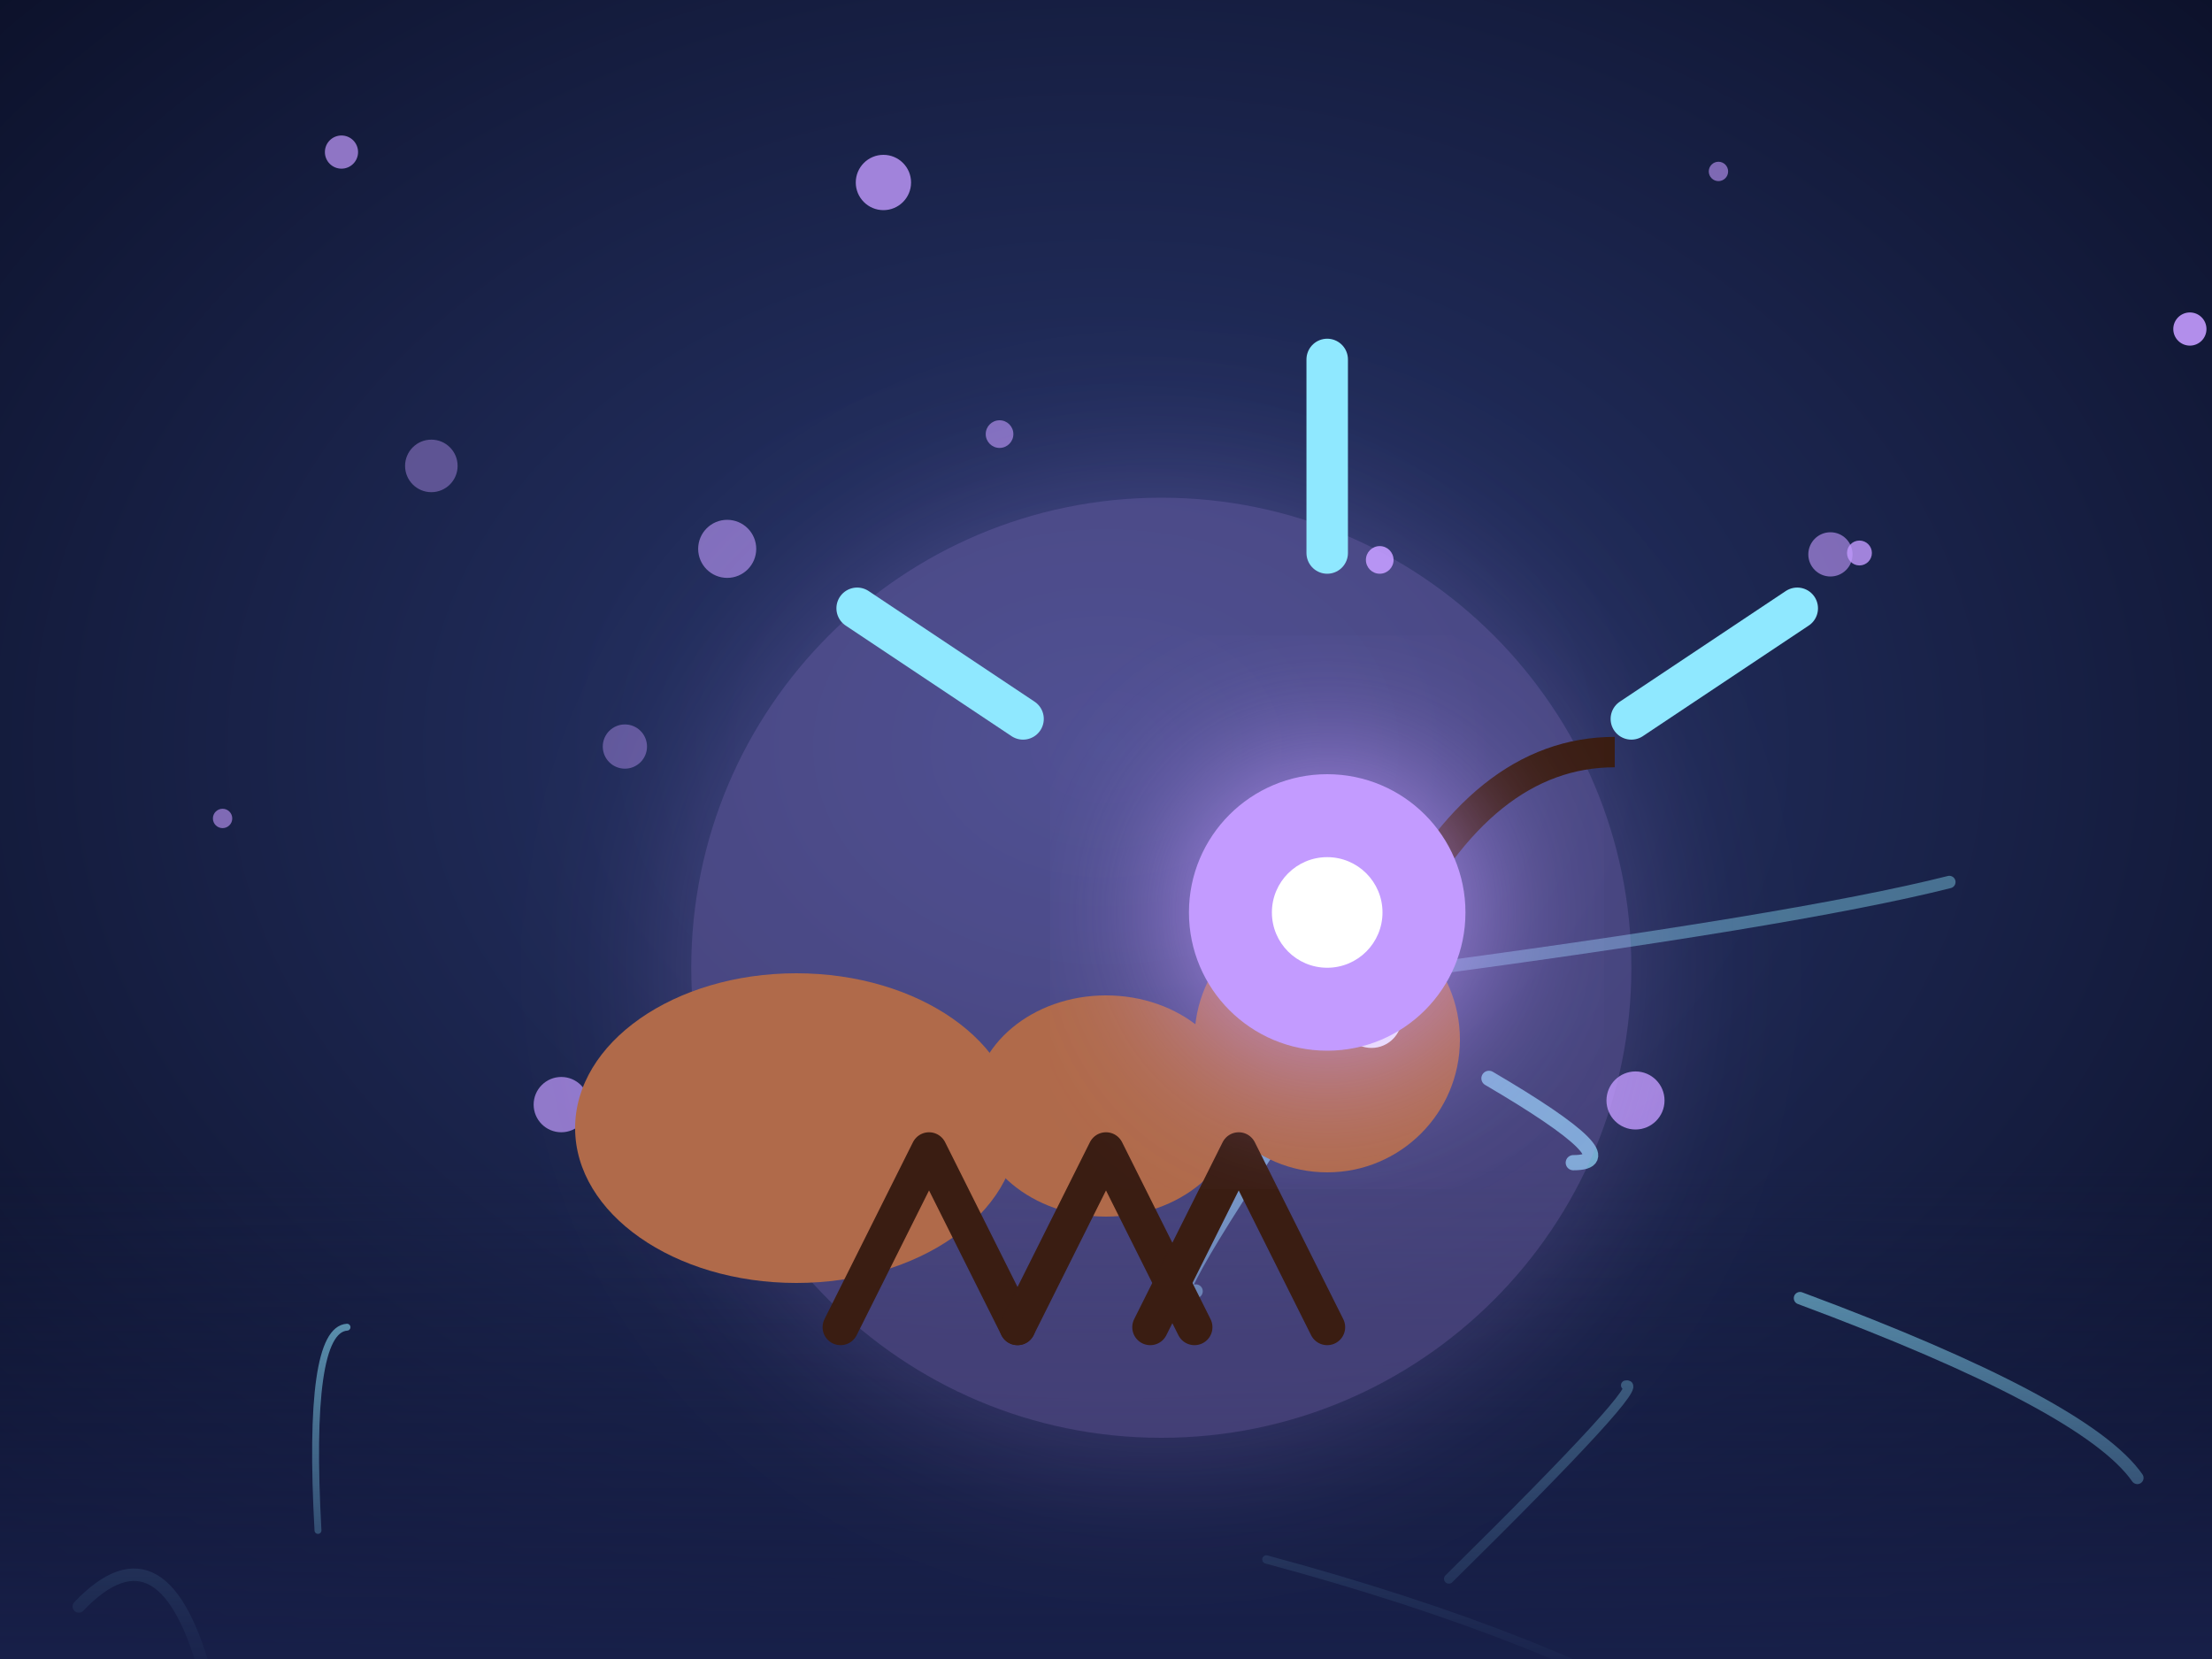
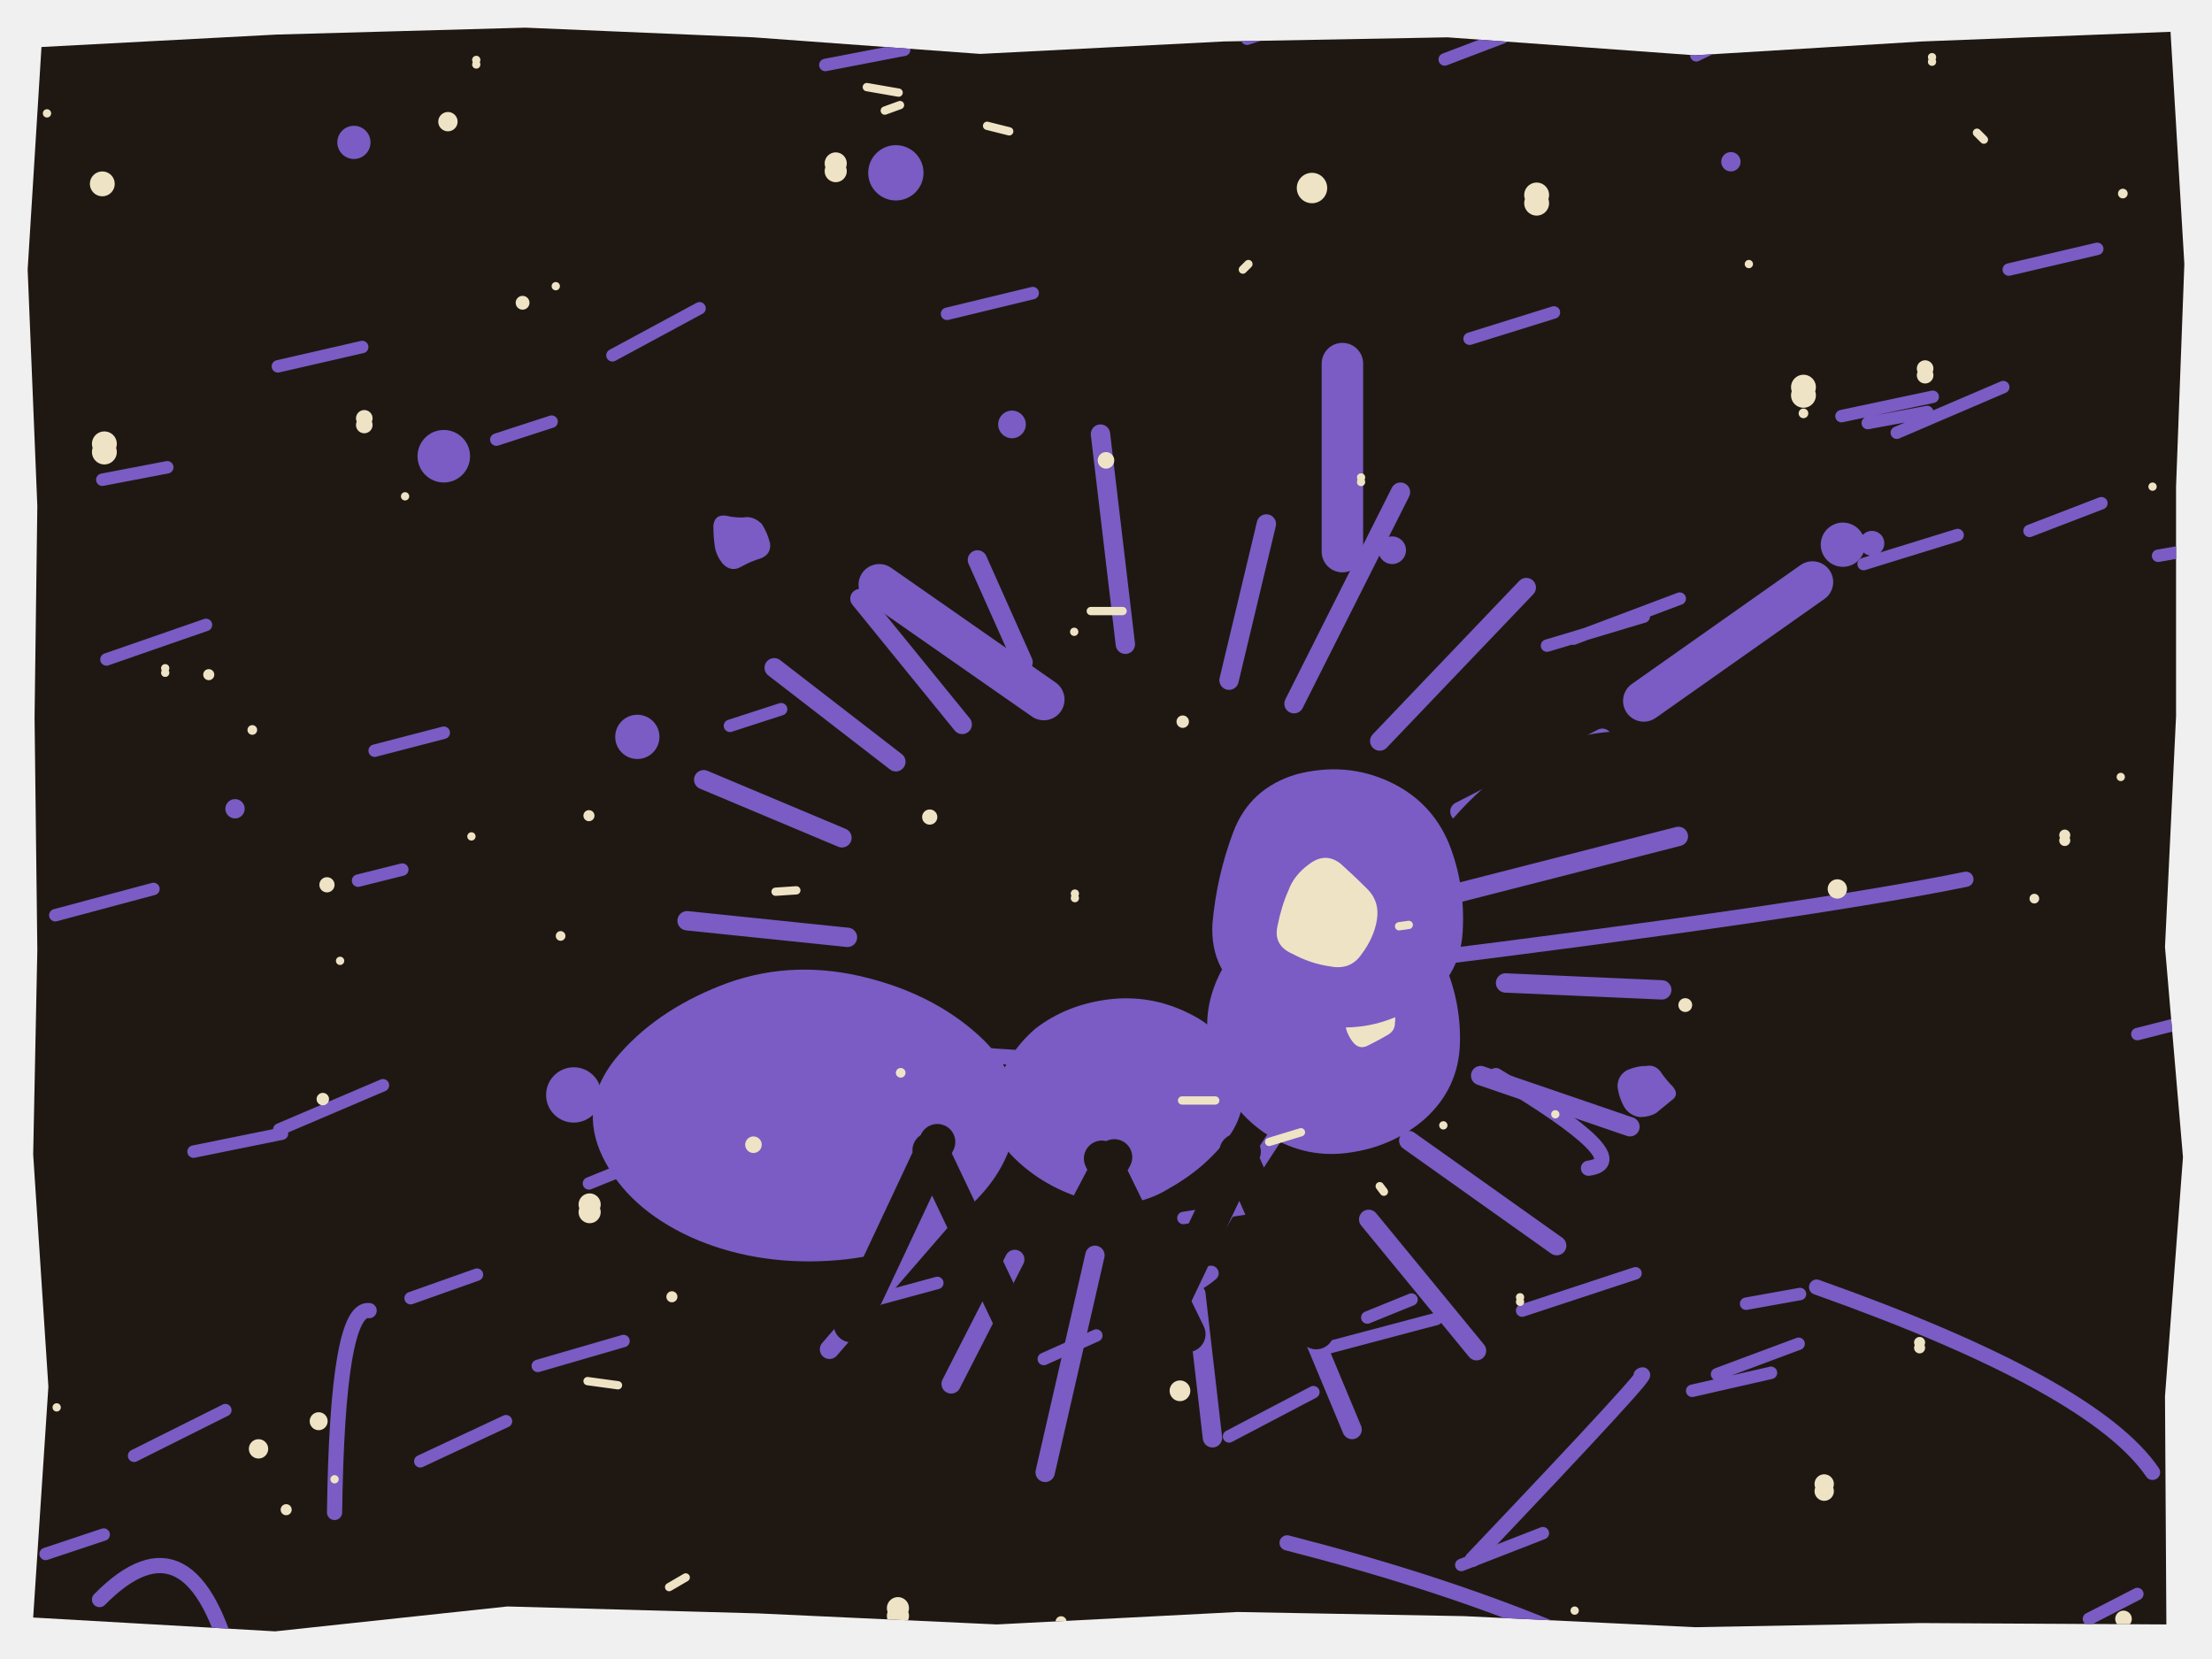
<svg xmlns="http://www.w3.org/2000/svg" viewBox="0 0 160 120" width="160" height="120" preserveAspectRatio="xMidYMid meet">
  <defs>
-     <radialGradient id="bg" cx="50%" cy="45%" r="70%">
-       <stop offset="0" stop-color="#2a3870" />
-       <stop offset="1" stop-color="#0b1028" />
-     </radialGradient>
-     <filter id="glow" x="-50%" y="-50%" width="200%" height="200%">
-       <feGaussianBlur stdDeviation="2.6" result="b" />
-       <feMerge>
-         <feMergeNode in="b" />
-         <feMergeNode in="SourceGraphic" />
-       </feMerge>
-     </filter>
-     <filter id="soft" x="-50%" y="-50%" width="200%" height="200%">
-       <feGaussianBlur stdDeviation="6" result="b" />
-       <feMerge>
-         <feMergeNode in="b" />
-         <feMergeNode in="SourceGraphic" />
-       </feMerge>
-     </filter>
-     <linearGradient id="soil" x1="0" y1="0" x2="0" y2="1">
-       <stop offset="0" stop-color="#18204a" stop-opacity="0" />
-       <stop offset="1" stop-color="#18204a" stop-opacity="0.95" />
-     </linearGradient>
+     <clipPath id="block">
+       <path d="M3 3.4L20 2.5L38 2L54.5 2.7L70.9 3.9L88.5 3L104.7 2.7L122.6 4L139 3L157 2.3L158 19.1L157.4 35.2L157.4 51.8L156.6 68.5L157.9 83.7L156.6 101L156.7 117.5L138.9 117.4L122.6 117.7L105.9 116.9L89.5 116.6L72.1 117.5L54.8 116.7L36.7 116.2L19.9 118L2.4 117L3.5 100.3L2.4 83.5L2.7 68.7L2.5 51.9L2.7 36.6L2 19.5Z" />
+     </clipPath>
  </defs>
-   <rect width="160" height="120" fill="url(#bg)" />
-   <path d="M91.6 112.8 q20.8 5.6 32.8 13" stroke="#8fe8ff" stroke-width="0.6" fill="none" stroke-linecap="round" opacity="0.4" />
-   <path d="M107.7 78 q10.4 6.1 6.1 6.1" stroke="#8fe8ff" stroke-width="1.1" fill="none" stroke-linecap="round" opacity="0.7" />
-   <path d="M94.2 79.5 q-11.4 16.9 -7.7 13.9" stroke="#8fe8ff" stroke-width="1" fill="none" stroke-linecap="round" opacity="0.6" />
-   <path d="M60.1 84.5 q5.5 -9.4 16.3 -1.6" stroke="#8fe8ff" stroke-width="1.1" fill="none" stroke-linecap="round" opacity="0.7" />
-   <path d="M25.1 96 q-2.9 0.2 -2.1 14.7" stroke="#8fe8ff" stroke-width="0.5" fill="none" stroke-linecap="round" opacity="0.8" />
-   <path d="M100.3 70.5 q29.6 -3.9 40.7 -6.7" stroke="#8fe8ff" stroke-width="0.9" fill="none" stroke-linecap="round" opacity="0.4" />
-   <path d="M5.7 116.2 q6.2 -6.5 9.3 5.4" stroke="#8fe8ff" stroke-width="0.9" fill="none" stroke-linecap="round" opacity="0.4" />
-   <path d="M130.2 93.9 q20.7 7.7 24.4 13" stroke="#8fe8ff" stroke-width="0.9" fill="none" stroke-linecap="round" opacity="0.7" />
-   <path d="M54.1 74.4 q21.2 4.5 44.1 1.3" stroke="#8fe8ff" stroke-width="0.4" fill="none" stroke-linecap="round" opacity="0.7" />
-   <path d="M117.6 100.2 q1.8 -0.4 -12.8 14" stroke="#8fe8ff" stroke-width="0.7" fill="none" stroke-linecap="round" opacity="0.5" />
-   <rect y="84" width="160" height="36" fill="url(#soil)" />
-   <circle cx="45.2" cy="54" r="1.6" fill="#c39bff" opacity="0.4" />
-   <circle cx="99.8" cy="40.5" r="1" fill="#c39bff" opacity="0.9" />
-   <circle cx="40.6" cy="79.9" r="2" fill="#c39bff" opacity="0.7" />
-   <circle cx="124.3" cy="12.4" r="0.7" fill="#c39bff" opacity="0.6" />
-   <circle cx="158.4" cy="23.8" r="1.2" fill="#c39bff" opacity="0.9" />
-   <circle cx="134.5" cy="40" r="0.9" fill="#c39bff" opacity="0.8" />
-   <circle cx="16.1" cy="59.2" r="0.7" fill="#c39bff" opacity="0.6" />
-   <circle cx="52.6" cy="39.7" r="2.1" fill="#c39bff" opacity="0.6" />
-   <circle cx="118.3" cy="79.6" r="2.1" fill="#c39bff" opacity="0.8" />
-   <circle cx="63.9" cy="13.2" r="2" fill="#c39bff" opacity="0.8" />
-   <circle cx="24.7" cy="11" r="1.2" fill="#c39bff" opacity="0.7" />
-   <circle cx="31.2" cy="33.7" r="1.9" fill="#c39bff" opacity="0.4" />
-   <circle cx="132.4" cy="40.1" r="1.6" fill="#c39bff" opacity="0.6" />
-   <circle cx="72.3" cy="31.4" r="1" fill="#c39bff" opacity="0.6" />
-   <circle cx="84" cy="70" r="34" fill="#c39bff" opacity=".25" filter="url(#soft)" />
-   <g>
-     <ellipse cx="57.6" cy="81.6" rx="16" ry="11.2" fill="#b06a4a" />
-     <ellipse cx="80" cy="80" rx="9.6" ry="8" fill="#b06a4a" />
-     <circle cx="96" cy="75.2" r="9.6" fill="#b06a4a" />
-     <path d="M67.2 83.2 l-6.4 12.8 M67.2 83.2 l6.4 12.8" stroke="#3a1d12" stroke-width="2.6" stroke-linecap="round" />
-     <path d="M80 83.2 l-6.4 12.8 M80 83.2 l6.4 12.8" stroke="#3a1d12" stroke-width="2.6" stroke-linecap="round" />
-     <path d="M89.6 83.2 l-6.4 12.8 M89.6 83.2 l6.4 12.8" stroke="#3a1d12" stroke-width="2.6" stroke-linecap="round" />
-     <path d="M100.8 67.2 q6.4 -12.8 16 -12.8" stroke="#3a1d12" stroke-width="2.2" fill="none" />
-     <circle cx="99.2" cy="73.6" r="2.2" fill="#fff" />
+   <g clip-path="url(#block)">
+     <rect width="160" height="120" fill="#1f1812" />
+     <path d="M106.3 24.5l6.1 -1.9M20.2 81.7l7.5 -3.2M146.8 38.4l5.2 -2M84.8 118.4l6.3 -1.1M122.7 4l3.5 -1.7M98.9 95.3l3.2 -1.3M111.9 46.7l7 -2.1M7.7 47.7l7.2 -2.5M154.6 74.8l5.5 -1.4M151.1 117.1l3.5 -1.8M135.1 30.6l4.3 -0.8M44.3 25.7l6.3 -3.4M85.6 88.1l5.2 -0.8M126.3 94.3l3.9 -0.7M95.6 97.6l8.3 -2.2M35.9 31.8l4 -1.3M145.3 19.5l6.4 -1.5M7.4 34.7l4.7 -0.9M29.7 93.9l4.8 -1.7M156.1 40.2l4 -0.7M124.2 99.4l5.9 -2.2M14 83.3l6.4 -1.3M104.5 4.3l4.2 -1.6M68.5 22.7l6.2 -1.5M137.2 31.3l7.7 -3.3M30.4 105.7l6.2 -2.9M133.2 30.1l6.6 -1.4M134.8 40.8l6.8 -2.1M113.8 46.2l7.7 -2.9M88.9 103.9l6.1 -3.2M25.9 63.7l3.2 -0.8M42.6 85.6l4.2 -1.7M75.5 98.3l3.8 -1.7M3.3 112.4l4.2 -1.4M90.2 2.8l4.6 -1.5M27.1 54.3l5 -1.3M122.4 100.6l5.7 -1.3M59.7 4.7l5.7 -1.1M52.8 52.5l3.7 -1.2M9.7 105.3l6.6 -3.3M4 66.2l7.1 -1.9M38.9 98.8l6.2 -1.8M105.7 113.2l5.9 -2.3M63 94.1l4.8 -1.3M20.1 26.5l6.1 -1.4M110.1 94.8l8.2 -2.7" stroke="#7a5cc4" stroke-width="0.9" stroke-linecap="round" fill="none" />
+     <path d="M92.2 112.3 q21.1 5.4 32.6 13.3" stroke="#7a5cc4" stroke-width="1.1" fill="none" stroke-linecap="round" transform="translate(0.9 -0.7)" />
+     <path d="M107.3 78.5 q10.4 6.2 6.7 6.7" stroke="#7a5cc4" stroke-width="1.1" fill="none" stroke-linecap="round" transform="translate(0.9 -0.7)" />
+     <path d="M93.8 79.2 q-11.8 17.5 -7.1 13.6" stroke="#7a5cc4" stroke-width="1.1" fill="none" stroke-linecap="round" transform="translate(0.9 -0.7)" />
+     <path d="M60.5 85.1 q5.7 -9.6 16.9 -2" stroke="#7a5cc4" stroke-width="1.1" fill="none" stroke-linecap="round" transform="translate(0.9 -0.7)" />
+     <path d="M25.8 95.5 q-2.3 -0.3 -2.5 14.6" stroke="#7a5cc4" stroke-width="1.1" fill="none" stroke-linecap="round" transform="translate(0.9 -0.7)" />
+     <path d="M100.3 70.3 q29.8 -3.7 41 -6" stroke="#7a5cc4" stroke-width="1.1" fill="none" stroke-linecap="round" transform="translate(0.9 -0.7)" />
+     <path d="M6.3 116.4 q6.7 -6.8 9.7 5.2" stroke="#7a5cc4" stroke-width="1.1" fill="none" stroke-linecap="round" transform="translate(0.9 -0.7)" />
+     <path d="M130.5 93.8 q20 7.1 24.3 13.4" stroke="#7a5cc4" stroke-width="1.1" fill="none" stroke-linecap="round" transform="translate(0.9 -0.7)" />
+     <path d="M53.9 74.6 q20.6 4.6 44.5 1.7" stroke="#7a5cc4" stroke-width="1.1" fill="none" stroke-linecap="round" transform="translate(0.9 -0.7)" />
+     <path d="M117.8 100.2 q1.3 -0.9 -12.2 13.3" stroke="#7a5cc4" stroke-width="1.1" fill="none" stroke-linecap="round" transform="translate(0.9 -0.7)" />
+     <circle cx="45.2" cy="54" r="1.6" fill="#7a5cc4" transform="translate(0.9 -0.7)" />
+     <circle cx="99.8" cy="40.5" r="1" fill="#7a5cc4" transform="translate(0.9 -0.7)" />
+     <circle cx="40.6" cy="79.9" r="2" fill="#7a5cc4" transform="translate(0.9 -0.7)" />
+     <circle cx="124.3" cy="12.4" r="0.7" fill="#7a5cc4" transform="translate(0.9 -0.7)" />
+     <circle cx="158.4" cy="23.8" r="1.2" fill="#7a5cc4" transform="translate(0.9 -0.7)" />
+     <circle cx="134.5" cy="40" r="0.9" fill="#7a5cc4" transform="translate(0.9 -0.7)" />
+     <circle cx="16.1" cy="59.2" r="0.7" fill="#7a5cc4" transform="translate(0.9 -0.7)" />
+     <path fill="#7a5cc4" d="M54.2 38.6Q54.6 39.2 54.8 40Q54.9 40.8 54.1 41.1Q53.4 41.3 52.7 41.7Q52 42.1 51.4 41.5Q50.9 40.9 50.8 40.2Q50.7 39.5 50.7 38.7Q50.8 37.9 51.6 38Q52.5 38.2 53.1 38.1Q53.7 38.1 54.2 38.6Z" transform="translate(0.9 -0.7)" />
+     <path fill="#7a5cc4" d="M119.2 78.2Q119.6 78.8 120.1 79.3Q120.6 79.9 120 80.3Q119.4 80.8 118.9 81.2Q118.4 81.5 117.7 81.5Q117 81.4 116.6 80.8Q116.2 80.1 116.1 79.3Q116.1 78.5 116.8 78.1Q117.5 77.8 118.2 77.8Q118.8 77.7 119.2 78.2Z" transform="translate(0.9 -0.7)" />
+     <circle cx="63.9" cy="13.2" r="2" fill="#7a5cc4" transform="translate(0.9 -0.7)" />
+     <circle cx="24.7" cy="11" r="1.2" fill="#7a5cc4" transform="translate(0.9 -0.7)" />
+     <circle cx="31.2" cy="33.7" r="1.9" fill="#7a5cc4" transform="translate(0.9 -0.7)" />
+     <circle cx="132.4" cy="40.1" r="1.6" fill="#7a5cc4" transform="translate(0.9 -0.7)" />
+     <circle cx="72.3" cy="31.4" r="1" fill="#7a5cc4" transform="translate(0.9 -0.7)" />
+     <path d="M108.9 71.1L120.2 71.6M107.1 77.8L117.9 81.5M101.9 82.5L112.6 90.1M99 88.2L106.8 97.7M93 91.9L97.8 103.4M86.5 93.6L87.7 104M79.2 90.8L75.6 106.5M73.4 91.1L68.8 100.1M69.1 87.1L60 97.6M63.9 81.4L51.7 88.4M62.6 73.7L46.8 76.4M61.3 67.8L49.7 66.6M60.9 60.6L50.9 56.4M64.8 55.1L56 48.3M69.6 52.4L62.2 43.3M74 47.9L70.7 40.5M81.4 46.6L79.6 31.4M88.9 49.2L91.6 37.9M93.6 50.9L101.3 35.6M99.8 53.6L110.4 42.5M105.6 58.7L115.9 53.4M104.6 64.8L121.4 60.5" stroke="#7a5cc4" stroke-width="1.4" stroke-linecap="round" fill="none" />
+     <g>
+       <path fill="#7a5cc4" d="M51.2 72Q56 70.1 61.3 71.3Q66.5 72.5 69.9 75.6Q73.2 78.6 72.5 82.4Q71.8 86.1 68.1 88.9Q64.4 91.6 59 91.9Q53.6 92.2 49.1 90.2Q44.5 88.1 42.7 84.4Q40.9 80.7 43.6 77.3Q46.4 73.9 51.2 72Z" transform="translate(0.9 -0.7)" />
+       <path fill="#7a5cc4" d="M72.4 84.4Q70.3 82.3 71.1 79.6Q71.9 76.9 74 75.1Q76.2 73.4 79.2 73Q82.3 72.6 85.1 74Q87.8 75.3 88.7 78Q89.6 80.6 88 82.9Q86.3 85.2 83.6 86.7Q81 88.3 77.8 87.5Q74.6 86.6 72.4 84.4Z" transform="translate(0.9 -0.7)" />
+       <path fill="#7a5cc4" d="M103.4 70Q104.8 73 104.7 76.2Q104.6 79.4 102.2 81.6Q99.8 83.7 96.5 84.1Q93.3 84.5 90.5 82.6Q87.8 80.7 86.8 77.4Q85.8 74.1 87.4 71Q89 67.9 92.1 66.5Q95.3 65.1 98.6 66Q102 67 103.4 70Z" transform="translate(0.9 -0.7)" />
+       <path d="M67.8 82.6 l-6.2 13.2 M67.3 83.2 l5.9 12.4" stroke="#1f1812" stroke-width="2.6" stroke-linecap="round" />
+       <path d="M80.6 83.7 l-6.9 13.1 M79.7 83.8 l6.2 12.7" stroke="#1f1812" stroke-width="2.6" stroke-linecap="round" />
+       <path d="M89.9 83.3 l-6.1 12.8 M89.5 83.3 l5.7 13" stroke="#1f1812" stroke-width="2.6" stroke-linecap="round" />
+       <path d="M101.4 66.7 q6.9 -13 16.6 -12.7" stroke="#1f1812" stroke-width="2.2" fill="none" />
+       <path fill="#efe3c6" d="M99 75.6Q98.3 76 97.8 75.3Q97.3 74.6 97.3 73.9Q97.2 73.2 97.3 72.3Q97.5 71.5 98.4 71.7Q99.2 71.9 99.7 72.1Q100.2 72.4 100.6 72.9Q101 73.3 100.9 74Q100.9 74.6 100.3 74.9Q99.8 75.2 99 75.6Z" />
+     </g>
+     <path fill="#7a5cc4" d="M101.8 73.3Q99 75.2 95.7 75Q92.4 74.9 89.5 72.9Q86.6 71 86.8 67.5Q87.1 64.1 88.3 60.9Q89.5 57.7 92.9 56.7Q96.4 55.8 99.5 57.2Q102.6 58.6 103.9 61.7Q105.1 64.7 104.9 68.1Q104.7 71.5 101.8 73.3Z" transform="translate(0.9 -0.7)" />
+     <path fill="#efe3c6" d="M97 62.5Q98 63.4 98.9 64.3Q99.8 65.2 99.6 66.5Q99.4 67.8 98.5 69Q97.7 70.2 96.2 69.9Q94.8 69.7 93.5 69Q92.1 68.4 92.4 67Q92.7 65.5 93.2 64.4Q93.6 63.3 94.7 62.5Q95.9 61.6 97 62.5Z" />
+     <path d="M96.2 40.6 v-13.6 M118 51.4 l12.2 -8.6 M74.6 51.3 l-11.9 -8.3" stroke="#7a5cc4" stroke-width="3" stroke-linecap="round" transform="translate(0.9 -0.7)" />
+     <path d="M20.7 109.2m-0.4 0a0.4 0.4 0 1 0 0.8 0a0.4 0.4 0 1 0 -0.8 0M24.6 69.5m-0.3 0a0.3 0.3 0 1 0 0.6 0a0.3 0.3 0 1 0 -0.6 0M4.1 101.8m-0.3 0a0.3 0.3 0 1 0 0.6 0a0.3 0.3 0 1 0 -0.6 0M160 16.4m-0.3 0a0.3 0.3 0 1 0 0.5 0a0.3 0.3 0 1 0 -0.5 0M1.1 89.2m-0.8 0a0.8 0.8 0 1 0 1.6 0a0.8 0.8 0 1 0 -1.6 0M7.6 32.4m-0.9 0a0.9 0.9 0 1 0 1.7 0a0.9 0.9 0 1 0 -1.7 0M32.4 8.8m-0.7 0a0.7 0.7 0 1 0 1.4 0a0.7 0.7 0 1 0 -1.4 0M37.8 21.9m-0.5 0a0.5 0.5 0 1 0 1 0a0.5 0.5 0 1 0 -1 0M98.5 34.7m-0.3 0a0.3 0.3 0 1 0 0.5 0a0.3 0.3 0 1 0 -0.5 0M90.5 118.7m-0.3 0a0.3 0.3 0 1 0 0.5 0a0.3 0.3 0 1 0 -0.5 0M42.7 87.4m-0.8 0a0.8 0.8 0 1 0 1.5 0a0.8 0.8 0 1 0 -1.5 0M153.6 117.1m-0.6 0a0.6 0.6 0 1 0 1.2 0a0.6 0.6 0 1 0 -1.2 0M69.8 119.4m-0.3 0a0.3 0.3 0 1 0 0.7 0a0.3 0.3 0 1 0 -0.7 0M67.2 59.1m-0.5 0a0.5 0.5 0 1 0 1.1 0a0.5 0.5 0 1 0 -1.1 0M18.7 104.8m-0.7 0a0.7 0.7 0 1 0 1.4 0a0.7 0.7 0 1 0 -1.4 0M1 72.6m-0.6 0a0.6 0.6 0 1 0 1.1 0a0.6 0.6 0 1 0 -1.1 0M0.8 34.9m-0.4 0a0.4 0.4 0 1 0 0.8 0a0.4 0.4 0 1 0 -0.8 0M104.4 81.4m-0.3 0a0.3 0.3 0 1 0 0.6 0a0.3 0.3 0 1 0 -0.6 0M153.4 56.2m-0.3 0a0.3 0.3 0 1 0 0.6 0a0.3 0.3 0 1 0 -0.6 0M130.4 29.9m-0.3 0a0.3 0.3 0 1 0 0.7 0a0.3 0.3 0 1 0 -0.7 0M110 94m-0.3 0a0.3 0.3 0 1 0 0.5 0a0.3 0.3 0 1 0 -0.5 0M26.4 30.5m-0.6 0a0.6 0.6 0 1 0 1.1 0a0.6 0.6 0 1 0 -1.1 0M42.6 59m-0.4 0a0.4 0.4 0 1 0 0.8 0a0.4 0.4 0 1 0 -0.8 0M65.4 118.8m-0.3 0a0.3 0.3 0 1 0 0.6 0a0.3 0.3 0 1 0 -0.6 0M112.5 80.6m-0.3 0a0.3 0.3 0 1 0 0.6 0a0.3 0.3 0 1 0 -0.6 0M111.2 14.4m-0.9 0a0.9 0.9 0 1 0 1.7 0a0.9 0.9 0 1 0 -1.7 0M54.5 82.8m-0.6 0a0.6 0.6 0 1 0 1.2 0a0.6 0.6 0 1 0 -1.2 0M77.8 64.8m-0.3 0a0.3 0.3 0 1 0 0.5 0a0.3 0.3 0 1 0 -0.5 0M149.4 60.6m-0.4 0a0.4 0.4 0 1 0 0.7 0a0.4 0.4 0 1 0 -0.7 0M7.4 13.3m-0.9 0a0.9 0.9 0 1 0 1.8 0a0.9 0.9 0 1 0 -1.8 0M12 48.5m-0.3 0a0.3 0.3 0 1 0 0.5 0a0.3 0.3 0 1 0 -0.5 0M132.9 64.3m-0.7 0a0.7 0.7 0 1 0 1.4 0a0.7 0.7 0 1 0 -1.4 0M85.3 100.6m-0.7 0a0.7 0.7 0 1 0 1.5 0a0.7 0.7 0 1 0 -1.5 0M60.5 12.1m-0.8 0a0.8 0.8 0 1 0 1.5 0a0.8 0.8 0 1 0 -1.5 0M139.3 26.9m-0.6 0a0.6 0.6 0 1 0 1.1 0a0.6 0.6 0 1 0 -1.1 0M3.4 8.2m-0.3 0a0.3 0.3 0 1 0 0.6 0a0.3 0.3 0 1 0 -0.6 0M23 102.8m-0.6 0a0.6 0.6 0 1 0 1.3 0a0.6 0.6 0 1 0 -1.3 0M94.9 13.6m-1.1 0a1.1 1.1 0 1 0 2.2 0a1.1 1.1 0 1 0 -2.2 0M34.1 60.5m-0.3 0a0.3 0.3 0 1 0 0.6 0a0.3 0.3 0 1 0 -0.6 0M147.1 65m-0.3 0a0.3 0.3 0 1 0 0.7 0a0.3 0.3 0 1 0 -0.7 0M18.2 52.8m-0.3 0a0.3 0.3 0 1 0 0.7 0a0.3 0.3 0 1 0 -0.7 0M65.1 77.6m-0.3 0a0.3 0.3 0 1 0 0.7 0a0.3 0.3 0 1 0 -0.7 0M126.5 19.1m-0.3 0a0.3 0.3 0 1 0 0.6 0a0.3 0.3 0 1 0 -0.6 0M132 107.6m-0.7 0a0.7 0.7 0 1 0 1.3 0a0.7 0.7 0 1 0 -1.3 0M80 33.3m-0.6 0a0.6 0.6 0 1 0 1.2 0a0.6 0.6 0 1 0 -1.2 0M139.8 4.3m-0.3 0a0.3 0.3 0 1 0 0.5 0a0.3 0.3 0 1 0 -0.5 0M34.5 4.5m-0.3 0a0.3 0.3 0 1 0 0.5 0a0.3 0.3 0 1 0 -0.5 0M153.5 14m-0.3 0a0.3 0.3 0 1 0 0.7 0a0.3 0.3 0 1 0 -0.7 0M138.9 97.3m-0.4 0a0.4 0.4 0 1 0 0.7 0a0.4 0.4 0 1 0 -0.7 0M155.7 35.2m-0.3 0a0.3 0.3 0 1 0 0.6 0a0.3 0.3 0 1 0 -0.6 0M65 116.6m-0.8 0a0.8 0.8 0 1 0 1.5 0a0.8 0.8 0 1 0 -1.5 0M48.6 93.8m-0.4 0a0.4 0.4 0 1 0 0.8 0a0.4 0.4 0 1 0 -0.8 0M15.1 48.8m-0.4 0a0.4 0.4 0 1 0 0.8 0a0.4 0.4 0 1 0 -0.8 0M113.9 116.5m-0.3 0a0.3 0.3 0 1 0 0.6 0a0.3 0.3 0 1 0 -0.6 0M130.5 28.3m-0.9 0a0.9 0.9 0 1 0 1.7 0a0.9 0.9 0 1 0 -1.7 0M23.6 64m-0.5 0a0.5 0.5 0 1 0 1.1 0a0.5 0.5 0 1 0 -1.1 0M29.3 35.9m-0.3 0a0.3 0.3 0 1 0 0.6 0a0.3 0.3 0 1 0 -0.6 0M77.7 45.7m-0.3 0a0.3 0.3 0 1 0 0.6 0a0.3 0.3 0 1 0 -0.6 0M1.1 10.8m-0.7 0a0.7 0.7 0 1 0 1.3 0a0.7 0.7 0 1 0 -1.3 0M85.5 52.2m-0.4 0a0.4 0.4 0 1 0 0.9 0a0.4 0.4 0 1 0 -0.9 0M76.8 117.5m-0.4 0a0.4 0.4 0 1 0 0.7 0a0.4 0.4 0 1 0 -0.7 0M121.9 72.7m-0.5 0a0.5 0.5 0 1 0 1 0a0.5 0.5 0 1 0 -1 0M40.2 20.7m-0.3 0a0.3 0.3 0 1 0 0.6 0a0.3 0.3 0 1 0 -0.6 0M40.5 67.7m-0.3 0a0.3 0.3 0 1 0 0.7 0a0.3 0.3 0 1 0 -0.7 0M24.2 107m-0.3 0a0.3 0.3 0 1 0 0.6 0a0.3 0.3 0 1 0 -0.6 0M158.8 106.7m-0.4 0a0.4 0.4 0 1 0 0.7 0a0.4 0.4 0 1 0 -0.7 0M23.3 79.5m-0.4 0a0.4 0.4 0 1 0 0.9 0a0.4 0.4 0 1 0 -0.9 0" fill="#efe3c6" />
+     <path d="M99.8 85.8l0.3 0.4M143 9.6l0.5 0.5M78.9 44.2l2.3 0M56.1 64.5l1.5 -0.1M101.9 66.9l-0.7 0.1M62.7 6.3l2.3 0.4M85.5 79.6l2.4 0M64 8l1.1 -0.4M48.4 114.8l1.2 -0.7M71.4 9.1l1.6 0.4M90.3 19.1l-0.4 0.4M42.5 99.9l2.2 0.3M91.8 82.6l2.3 -0.7" stroke="#efe3c6" stroke-width="0.6" stroke-linecap="round" fill="none" />
  </g>
-   <circle cx="96" cy="66" r="10" fill="#c39bff" filter="url(#soft)" />
-   <circle cx="96" cy="66" r="4" fill="#fff" />
-   <path d="M96 40 v-14 M118 52 l12 -8 M74 52 l-12 -8" stroke="#8fe8ff" stroke-width="3" stroke-linecap="round" />
</svg>
